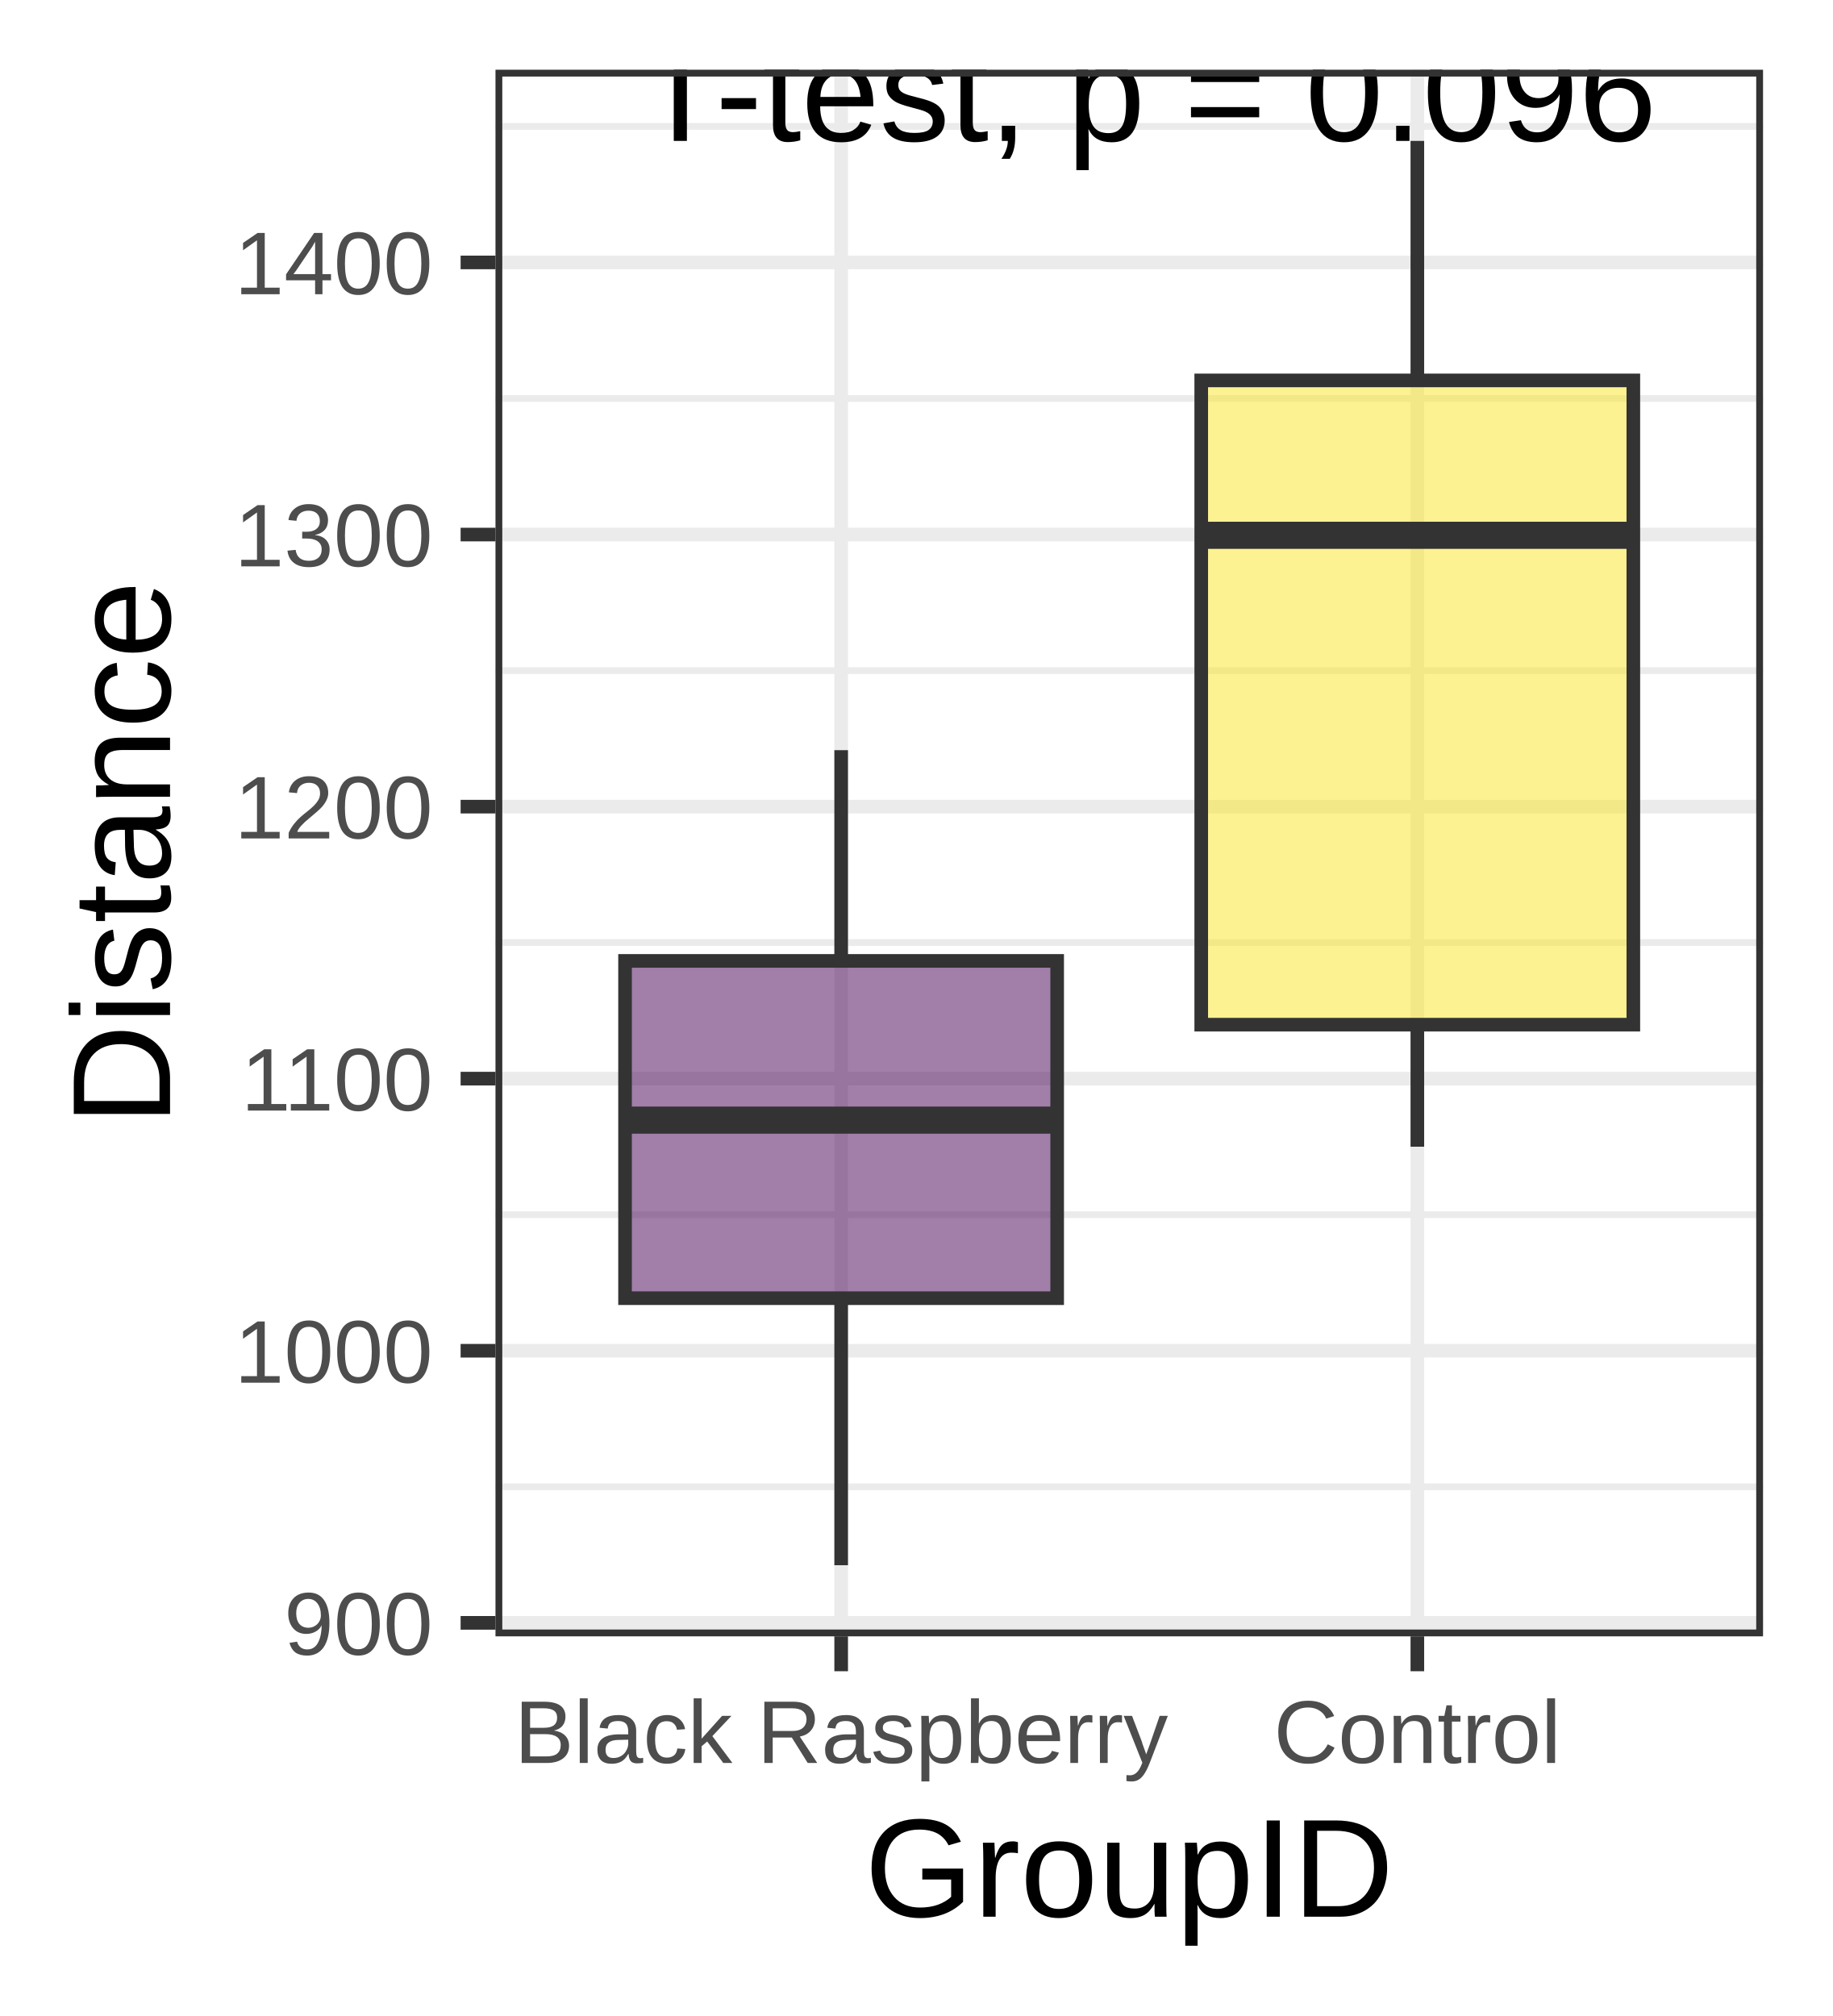
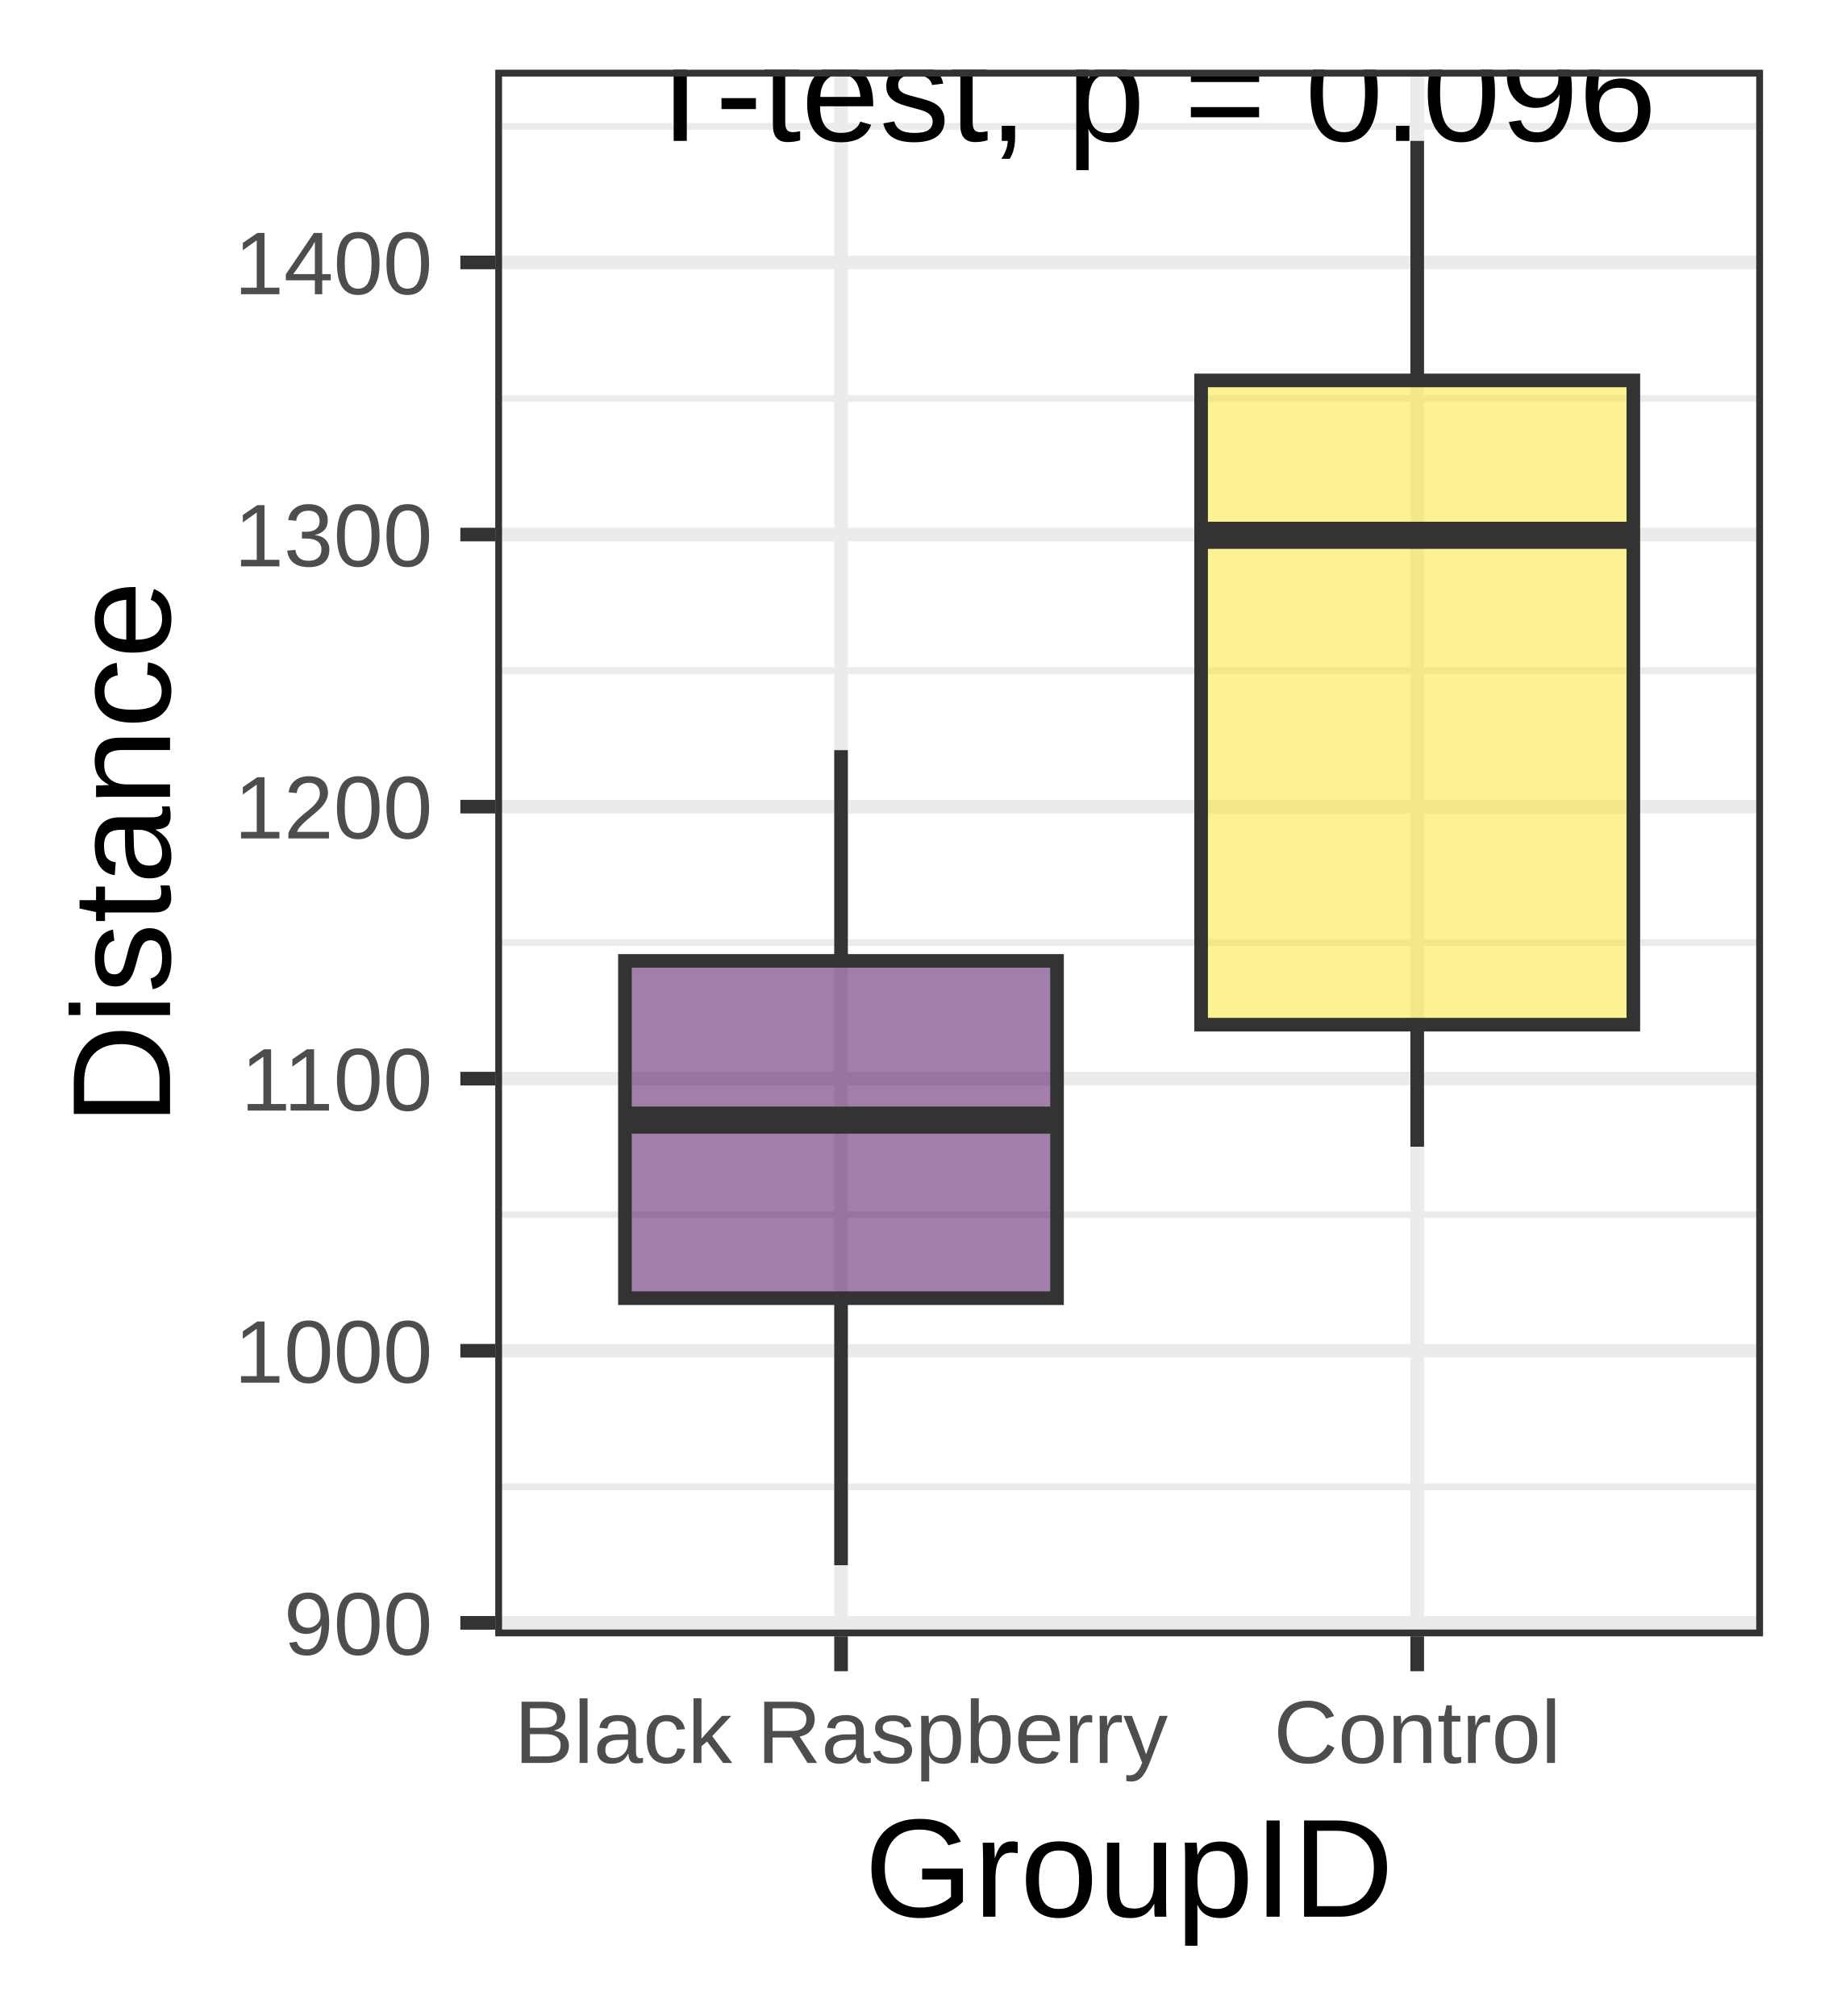
- <svg xmlns="http://www.w3.org/2000/svg" class="svglite" width="144.00pt" height="158.40pt" viewBox="0 0 144.00 158.40">
-   <defs>
-     <style type="text/css">
+ <svg xmlns="http://www.w3.org/2000/svg" width="144.00pt" height="158.40pt" viewBox="0 0 144.00 158.40">
+   <g class="svglite">
+     <defs>
+       <style type="text/css">
    .svglite line, .svglite polyline, .svglite polygon, .svglite path, .svglite rect, .svglite circle {
      fill: none;
      stroke: #000000;
      stroke-linecap: round;
      stroke-linejoin: round;
      stroke-miterlimit: 10.00;
    }
    .svglite text {
      white-space: pre;
    }
+     .svglite g.glyphgroup path {
+       fill: inherit;
+       stroke: none;
+     }
  </style>
-   </defs>
-   <rect width="100%" height="100%" style="stroke: none; fill: #FFFFFF;" />
-   <defs>
-     <clipPath id="cpMC4wMHwxNDQuMDB8MC4wMHwxNTguNDA=">
-       <rect x="0.00" y="0.00" width="144.00" height="158.40" />
-     </clipPath>
-   </defs>
-   <g clip-path="url(#cpMC4wMHwxNDQuMDB8MC4wMHwxNTguNDA=)">
-     <rect x="-0" y="-0" width="144.00" height="158.40" style="stroke-width: 1.07; stroke: #FFFFFF; fill: #FFFFFF;" />
-   </g>
-   <defs>
-     <clipPath id="cpMzguOTN8MTM4LjUyfDUuNDh8MTI4LjU3">
-       <rect x="38.93" y="5.48" width="99.59" height="123.09" />
-     </clipPath>
-   </defs>
-   <g clip-path="url(#cpMzguOTN8MTM4LjUyfDUuNDh8MTI4LjU3)">
-     <rect x="38.93" y="5.48" width="99.59" height="123.09" style="stroke-width: 1.07; stroke: none; fill: #FFFFFF;" />
-     <polyline points="38.93,116.82 138.52,116.82 " style="stroke-width: 0.53; stroke: #EBEBEB; stroke-linecap: butt;" />
-     <polyline points="38.93,95.44 138.52,95.44 " style="stroke-width: 0.53; stroke: #EBEBEB; stroke-linecap: butt;" />
-     <polyline points="38.93,74.06 138.52,74.06 " style="stroke-width: 0.53; stroke: #EBEBEB; stroke-linecap: butt;" />
-     <polyline points="38.93,52.69 138.52,52.69 " style="stroke-width: 0.53; stroke: #EBEBEB; stroke-linecap: butt;" />
-     <polyline points="38.93,31.31 138.52,31.31 " style="stroke-width: 0.53; stroke: #EBEBEB; stroke-linecap: butt;" />
-     <polyline points="38.93,9.93 138.52,9.93 " style="stroke-width: 0.53; stroke: #EBEBEB; stroke-linecap: butt;" />
-     <polyline points="38.93,127.51 138.52,127.51 " style="stroke-width: 1.07; stroke: #EBEBEB; stroke-linecap: butt;" />
-     <polyline points="38.93,106.13 138.52,106.13 " style="stroke-width: 1.07; stroke: #EBEBEB; stroke-linecap: butt;" />
-     <polyline points="38.93,84.75 138.52,84.75 " style="stroke-width: 1.07; stroke: #EBEBEB; stroke-linecap: butt;" />
-     <polyline points="38.93,63.38 138.52,63.38 " style="stroke-width: 1.07; stroke: #EBEBEB; stroke-linecap: butt;" />
-     <polyline points="38.93,42.00 138.52,42.00 " style="stroke-width: 1.07; stroke: #EBEBEB; stroke-linecap: butt;" />
-     <polyline points="38.93,20.62 138.52,20.62 " style="stroke-width: 1.07; stroke: #EBEBEB; stroke-linecap: butt;" />
-     <polyline points="66.09,128.57 66.09,5.48 " style="stroke-width: 1.07; stroke: #EBEBEB; stroke-linecap: butt;" />
-     <polyline points="111.36,128.57 111.36,5.48 " style="stroke-width: 1.07; stroke: #EBEBEB; stroke-linecap: butt;" />
-     <line x1="66.09" y1="75.50" x2="66.09" y2="58.94" style="stroke-width: 1.07; stroke: #333333; stroke-linecap: butt;" />
-     <line x1="66.09" y1="102.00" x2="66.09" y2="122.98" style="stroke-width: 1.07; stroke: #333333; stroke-linecap: butt;" />
-     <polygon points="49.11,75.50 49.11,102.00 83.06,102.00 83.06,75.50 49.11,75.50 " style="stroke-width: 1.07; stroke: #333333; stroke-linecap: butt; stroke-linejoin: miter; fill: #440154; fill-opacity: 0.50;" />
-     <line x1="49.11" y1="88.01" x2="83.06" y2="88.01" style="stroke-width: 2.13; stroke: #333333; stroke-linecap: butt; stroke-linejoin: miter;" />
-     <line x1="111.36" y1="29.89" x2="111.36" y2="11.07" style="stroke-width: 1.07; stroke: #333333; stroke-linecap: butt;" />
-     <line x1="111.36" y1="80.51" x2="111.36" y2="90.10" style="stroke-width: 1.07; stroke: #333333; stroke-linecap: butt;" />
-     <polygon points="94.38,29.89 94.38,80.51 128.33,80.51 128.33,29.89 94.38,29.89 " style="stroke-width: 1.07; stroke: #333333; stroke-linecap: butt; stroke-linejoin: miter; fill: #FDE725; fill-opacity: 0.50;" />
-     <line x1="94.38" y1="42.06" x2="128.33" y2="42.06" style="stroke-width: 2.13; stroke: #333333; stroke-linecap: butt; stroke-linejoin: miter;" />
-     <text x="50.08" y="11.07" style="font-size: 11.04px; font-family: &quot;Arial&quot;;" textLength="80.04px" lengthAdjust="spacingAndGlyphs">T-test, p = 0.096</text>
-     <rect x="38.93" y="5.48" width="99.59" height="123.09" style="stroke-width: 1.07; stroke: #333333;" />
-   </g>
-   <g clip-path="url(#cpMC4wMHwxNDQuMDB8MC4wMHwxNTguNDA=)">
-     <text x="34.00" y="130.02" text-anchor="end" style="font-size: 7.00px;fill: #4D4D4D; font-family: &quot;Arial&quot;;" textLength="11.69px" lengthAdjust="spacingAndGlyphs">900</text>
-     <text x="34.00" y="108.64" text-anchor="end" style="font-size: 7.00px;fill: #4D4D4D; font-family: &quot;Arial&quot;;" textLength="15.58px" lengthAdjust="spacingAndGlyphs">1000</text>
-     <text x="34.00" y="87.26" text-anchor="end" style="font-size: 7.00px;fill: #4D4D4D; font-family: &quot;Arial&quot;;" textLength="15.06px" lengthAdjust="spacingAndGlyphs">1100</text>
-     <text x="34.00" y="65.88" text-anchor="end" style="font-size: 7.00px;fill: #4D4D4D; font-family: &quot;Arial&quot;;" textLength="15.58px" lengthAdjust="spacingAndGlyphs">1200</text>
-     <text x="34.00" y="44.50" text-anchor="end" style="font-size: 7.00px;fill: #4D4D4D; font-family: &quot;Arial&quot;;" textLength="15.58px" lengthAdjust="spacingAndGlyphs">1300</text>
-     <text x="34.00" y="23.12" text-anchor="end" style="font-size: 7.00px;fill: #4D4D4D; font-family: &quot;Arial&quot;;" textLength="15.58px" lengthAdjust="spacingAndGlyphs">1400</text>
-     <polyline points="36.19,127.51 38.93,127.51 " style="stroke-width: 1.07; stroke: #333333; stroke-linecap: butt;" />
-     <polyline points="36.19,106.13 38.93,106.13 " style="stroke-width: 1.07; stroke: #333333; stroke-linecap: butt;" />
-     <polyline points="36.19,84.75 38.93,84.75 " style="stroke-width: 1.07; stroke: #333333; stroke-linecap: butt;" />
-     <polyline points="36.19,63.38 38.93,63.38 " style="stroke-width: 1.07; stroke: #333333; stroke-linecap: butt;" />
-     <polyline points="36.19,42.00 38.93,42.00 " style="stroke-width: 1.07; stroke: #333333; stroke-linecap: butt;" />
-     <polyline points="36.19,20.62 38.93,20.62 " style="stroke-width: 1.07; stroke: #333333; stroke-linecap: butt;" />
-     <polyline points="66.09,131.31 66.09,128.57 " style="stroke-width: 1.07; stroke: #333333; stroke-linecap: butt;" />
-     <polyline points="111.36,131.31 111.36,128.57 " style="stroke-width: 1.07; stroke: #333333; stroke-linecap: butt;" />
-     <text x="66.09" y="138.52" text-anchor="middle" style="font-size: 7.00px;fill: #4D4D4D; font-family: &quot;Arial&quot;;" textLength="51.36px" lengthAdjust="spacingAndGlyphs">Black Raspberry</text>
-     <text x="111.36" y="138.52" text-anchor="middle" style="font-size: 7.00px;fill: #4D4D4D; font-family: &quot;Arial&quot;;" textLength="22.57px" lengthAdjust="spacingAndGlyphs">Control</text>
-     <text x="88.72" y="150.60" text-anchor="middle" style="font-size: 11.00px; font-family: &quot;Arial&quot;;" textLength="41.59px" lengthAdjust="spacingAndGlyphs">GroupID</text>
-     <text transform="translate(13.36,67.03) rotate(-90)" text-anchor="middle" style="font-size: 11.00px; font-family: &quot;Arial&quot;;" textLength="42.80px" lengthAdjust="spacingAndGlyphs">Distance</text>
+     </defs>
+     <rect width="100%" height="100%" style="stroke: none; fill: #FFFFFF;" />
+     <defs>
+       <clipPath id="cpMC4wMHwxNDQuMDB8MC4wMHwxNTguNDA=">
+         <rect x="0.00" y="0.00" width="144.00" height="158.40" />
+       </clipPath>
+     </defs>
+     <g clip-path="url(#cpMC4wMHwxNDQuMDB8MC4wMHwxNTguNDA=)">
+       <rect x="0.00" y="-0" width="144.00" height="158.40" style="stroke-width: 1.07; stroke: #FFFFFF; fill: #FFFFFF;" />
+     </g>
+     <defs>
+       <clipPath id="cpMzguOTF8MTM4LjUyfDUuNDh8MTI4LjU3">
+         <rect x="38.91" y="5.48" width="99.61" height="123.09" />
+       </clipPath>
+     </defs>
+     <g clip-path="url(#cpMzguOTF8MTM4LjUyfDUuNDh8MTI4LjU3)">
+       <rect x="38.91" y="5.48" width="99.61" height="123.09" style="stroke-width: 1.07; stroke: none; fill: #FFFFFF;" />
+       <polyline points="38.91,116.82 138.52,116.82 " style="stroke-width: 0.53; stroke: #EBEBEB; stroke-linecap: butt;" />
+       <polyline points="38.91,95.44 138.52,95.44 " style="stroke-width: 0.53; stroke: #EBEBEB; stroke-linecap: butt;" />
+       <polyline points="38.91,74.06 138.52,74.06 " style="stroke-width: 0.53; stroke: #EBEBEB; stroke-linecap: butt;" />
+       <polyline points="38.91,52.69 138.52,52.69 " style="stroke-width: 0.53; stroke: #EBEBEB; stroke-linecap: butt;" />
+       <polyline points="38.91,31.31 138.52,31.31 " style="stroke-width: 0.53; stroke: #EBEBEB; stroke-linecap: butt;" />
+       <polyline points="38.91,9.93 138.52,9.93 " style="stroke-width: 0.53; stroke: #EBEBEB; stroke-linecap: butt;" />
+       <polyline points="38.91,127.51 138.52,127.51 " style="stroke-width: 1.07; stroke: #EBEBEB; stroke-linecap: butt;" />
+       <polyline points="38.91,106.13 138.52,106.13 " style="stroke-width: 1.07; stroke: #EBEBEB; stroke-linecap: butt;" />
+       <polyline points="38.91,84.75 138.52,84.75 " style="stroke-width: 1.07; stroke: #EBEBEB; stroke-linecap: butt;" />
+       <polyline points="38.91,63.38 138.52,63.38 " style="stroke-width: 1.07; stroke: #EBEBEB; stroke-linecap: butt;" />
+       <polyline points="38.91,42.00 138.52,42.00 " style="stroke-width: 1.07; stroke: #EBEBEB; stroke-linecap: butt;" />
+       <polyline points="38.91,20.62 138.52,20.62 " style="stroke-width: 1.07; stroke: #EBEBEB; stroke-linecap: butt;" />
+       <polyline points="66.08,128.57 66.08,5.48 " style="stroke-width: 1.07; stroke: #EBEBEB; stroke-linecap: butt;" />
+       <polyline points="111.35,128.57 111.35,5.48 " style="stroke-width: 1.07; stroke: #EBEBEB; stroke-linecap: butt;" />
+       <line x1="66.08" y1="75.50" x2="66.08" y2="58.94" style="stroke-width: 1.07; stroke: #333333; stroke-linecap: butt;" />
+       <line x1="66.08" y1="102.00" x2="66.08" y2="122.98" style="stroke-width: 1.07; stroke: #333333; stroke-linecap: butt;" />
+       <polygon points="49.10,75.50 49.10,102.00 83.05,102.00 83.05,75.50 49.10,75.50 " style="stroke-width: 1.07; stroke: #333333; stroke-linecap: butt; stroke-linejoin: miter; fill: #440154; fill-opacity: 0.50;" />
+       <line x1="49.10" y1="88.01" x2="83.05" y2="88.01" style="stroke-width: 2.13; stroke: #333333; stroke-linecap: butt; stroke-linejoin: miter;" />
+       <line x1="111.35" y1="29.89" x2="111.35" y2="11.07" style="stroke-width: 1.07; stroke: #333333; stroke-linecap: butt;" />
+       <line x1="111.35" y1="80.51" x2="111.35" y2="90.10" style="stroke-width: 1.07; stroke: #333333; stroke-linecap: butt;" />
+       <polygon points="94.37,29.89 94.37,80.51 128.33,80.51 128.33,29.89 94.37,29.89 " style="stroke-width: 1.07; stroke: #333333; stroke-linecap: butt; stroke-linejoin: miter; fill: #FDE725; fill-opacity: 0.50;" />
+       <line x1="94.37" y1="42.06" x2="128.33" y2="42.06" style="stroke-width: 2.13; stroke: #333333; stroke-linecap: butt; stroke-linejoin: miter;" />
+       <text x="50.07" y="11.07" style="font-size: 11.04px; font-family: &quot;Arial&quot;;" textLength="80.03px" lengthAdjust="spacingAndGlyphs">T-test, p = 0.096</text>
+       <rect x="38.91" y="5.48" width="99.61" height="123.09" style="stroke-width: 1.07; stroke: #333333;" />
+     </g>
+     <g clip-path="url(#cpMC4wMHwxNDQuMDB8MC4wMHwxNTguNDA=)">
+       <text x="33.98" y="130.02" text-anchor="end" style="font-size: 7.00px;fill: #4D4D4D; font-family: &quot;Arial&quot;;" textLength="11.67px" lengthAdjust="spacingAndGlyphs">900</text>
+       <text x="33.98" y="108.64" text-anchor="end" style="font-size: 7.00px;fill: #4D4D4D; font-family: &quot;Arial&quot;;" textLength="15.56px" lengthAdjust="spacingAndGlyphs">1000</text>
+       <text x="33.98" y="87.26" text-anchor="end" style="font-size: 7.00px;fill: #4D4D4D; font-family: &quot;Arial&quot;;" textLength="15.05px" lengthAdjust="spacingAndGlyphs">1100</text>
+       <text x="33.98" y="65.88" text-anchor="end" style="font-size: 7.00px;fill: #4D4D4D; font-family: &quot;Arial&quot;;" textLength="15.56px" lengthAdjust="spacingAndGlyphs">1200</text>
+       <text x="33.98" y="44.50" text-anchor="end" style="font-size: 7.00px;fill: #4D4D4D; font-family: &quot;Arial&quot;;" textLength="15.56px" lengthAdjust="spacingAndGlyphs">1300</text>
+       <text x="33.98" y="23.12" text-anchor="end" style="font-size: 7.00px;fill: #4D4D4D; font-family: &quot;Arial&quot;;" textLength="15.56px" lengthAdjust="spacingAndGlyphs">1400</text>
+       <polyline points="36.17,127.51 38.91,127.51 " style="stroke-width: 1.07; stroke: #333333; stroke-linecap: butt;" />
+       <polyline points="36.17,106.13 38.91,106.13 " style="stroke-width: 1.07; stroke: #333333; stroke-linecap: butt;" />
+       <polyline points="36.17,84.75 38.91,84.75 " style="stroke-width: 1.07; stroke: #333333; stroke-linecap: butt;" />
+       <polyline points="36.17,63.38 38.91,63.38 " style="stroke-width: 1.07; stroke: #333333; stroke-linecap: butt;" />
+       <polyline points="36.17,42.00 38.91,42.00 " style="stroke-width: 1.07; stroke: #333333; stroke-linecap: butt;" />
+       <polyline points="36.17,20.62 38.91,20.62 " style="stroke-width: 1.07; stroke: #333333; stroke-linecap: butt;" />
+       <polyline points="66.08,131.31 66.08,128.57 " style="stroke-width: 1.07; stroke: #333333; stroke-linecap: butt;" />
+       <polyline points="111.35,131.31 111.35,128.57 " style="stroke-width: 1.07; stroke: #333333; stroke-linecap: butt;" />
+       <text x="66.08" y="138.52" text-anchor="middle" style="font-size: 7.00px;fill: #4D4D4D; font-family: &quot;Arial&quot;;" textLength="51.34px" lengthAdjust="spacingAndGlyphs">Black Raspberry</text>
+       <text x="111.35" y="138.52" text-anchor="middle" style="font-size: 7.00px;fill: #4D4D4D; font-family: &quot;Arial&quot;;" textLength="22.56px" lengthAdjust="spacingAndGlyphs">Control</text>
+       <text x="88.71" y="150.60" text-anchor="middle" style="font-size: 11.00px; font-family: &quot;Arial&quot;;" textLength="41.59px" lengthAdjust="spacingAndGlyphs">GroupID</text>
+       <text transform="translate(13.36,67.03) rotate(-90)" text-anchor="middle" style="font-size: 11.00px; font-family: &quot;Arial&quot;;" textLength="42.81px" lengthAdjust="spacingAndGlyphs">Distance</text>
+     </g>
  </g>
</svg>
